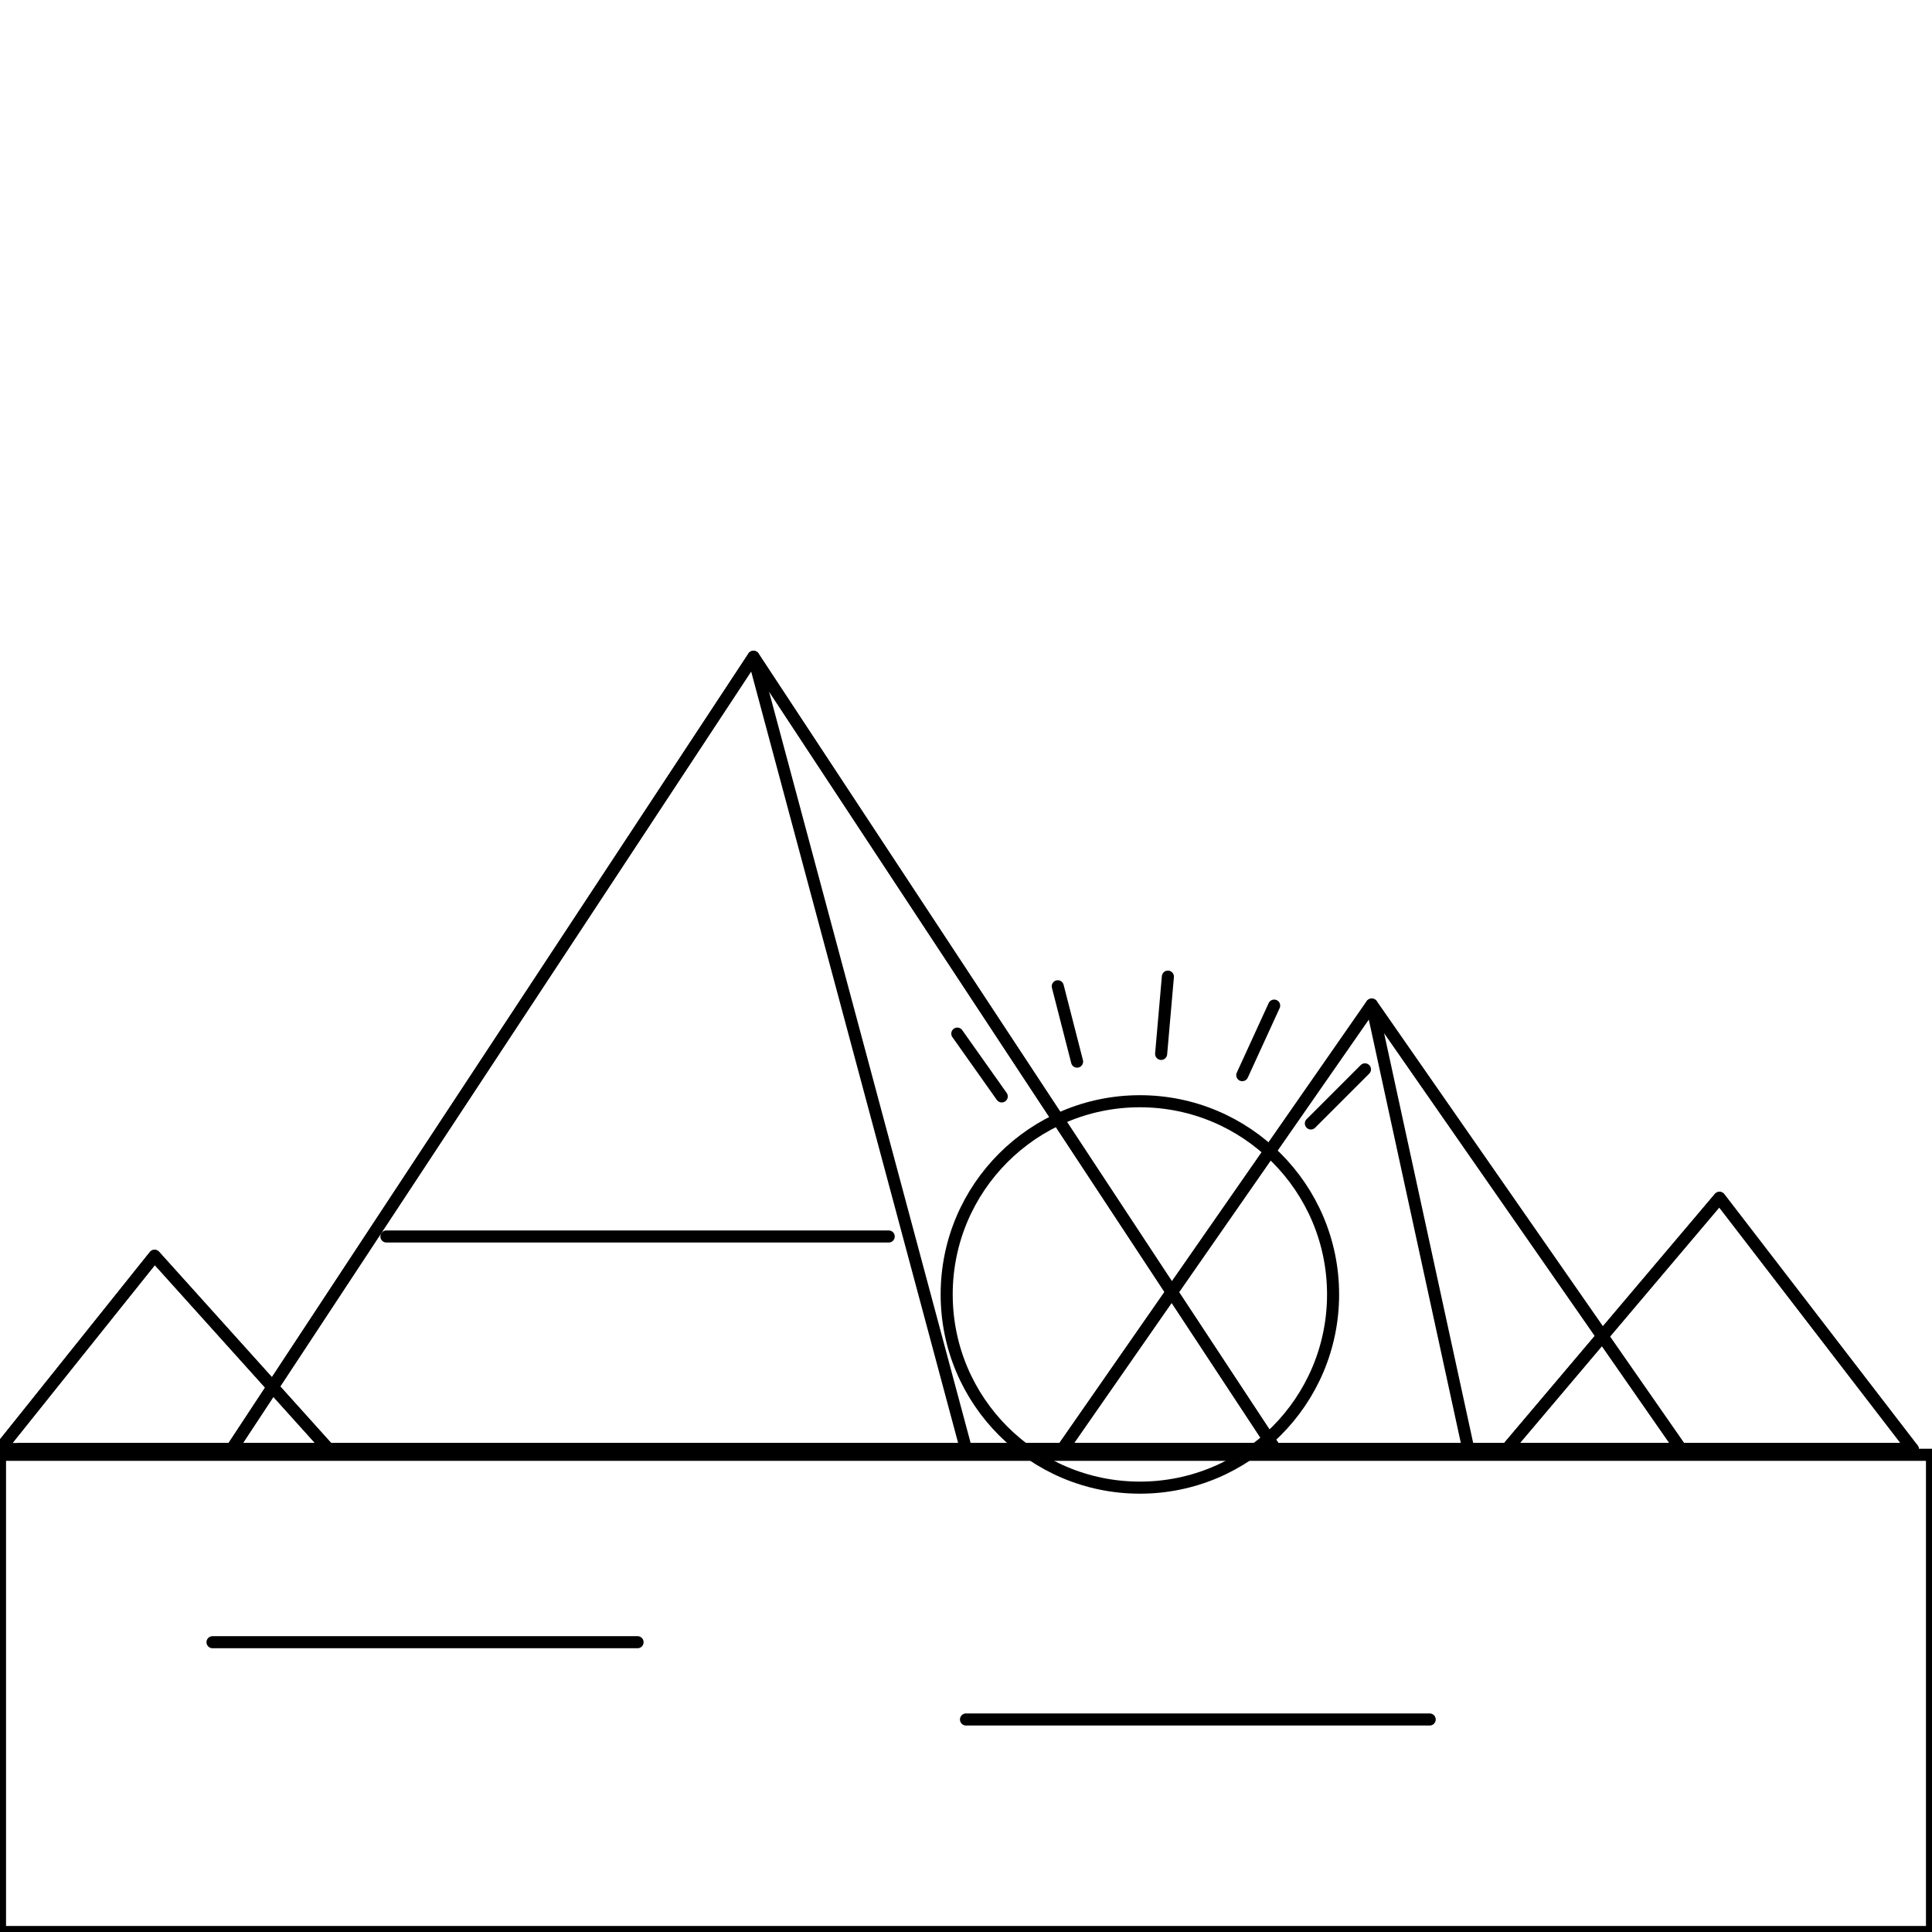
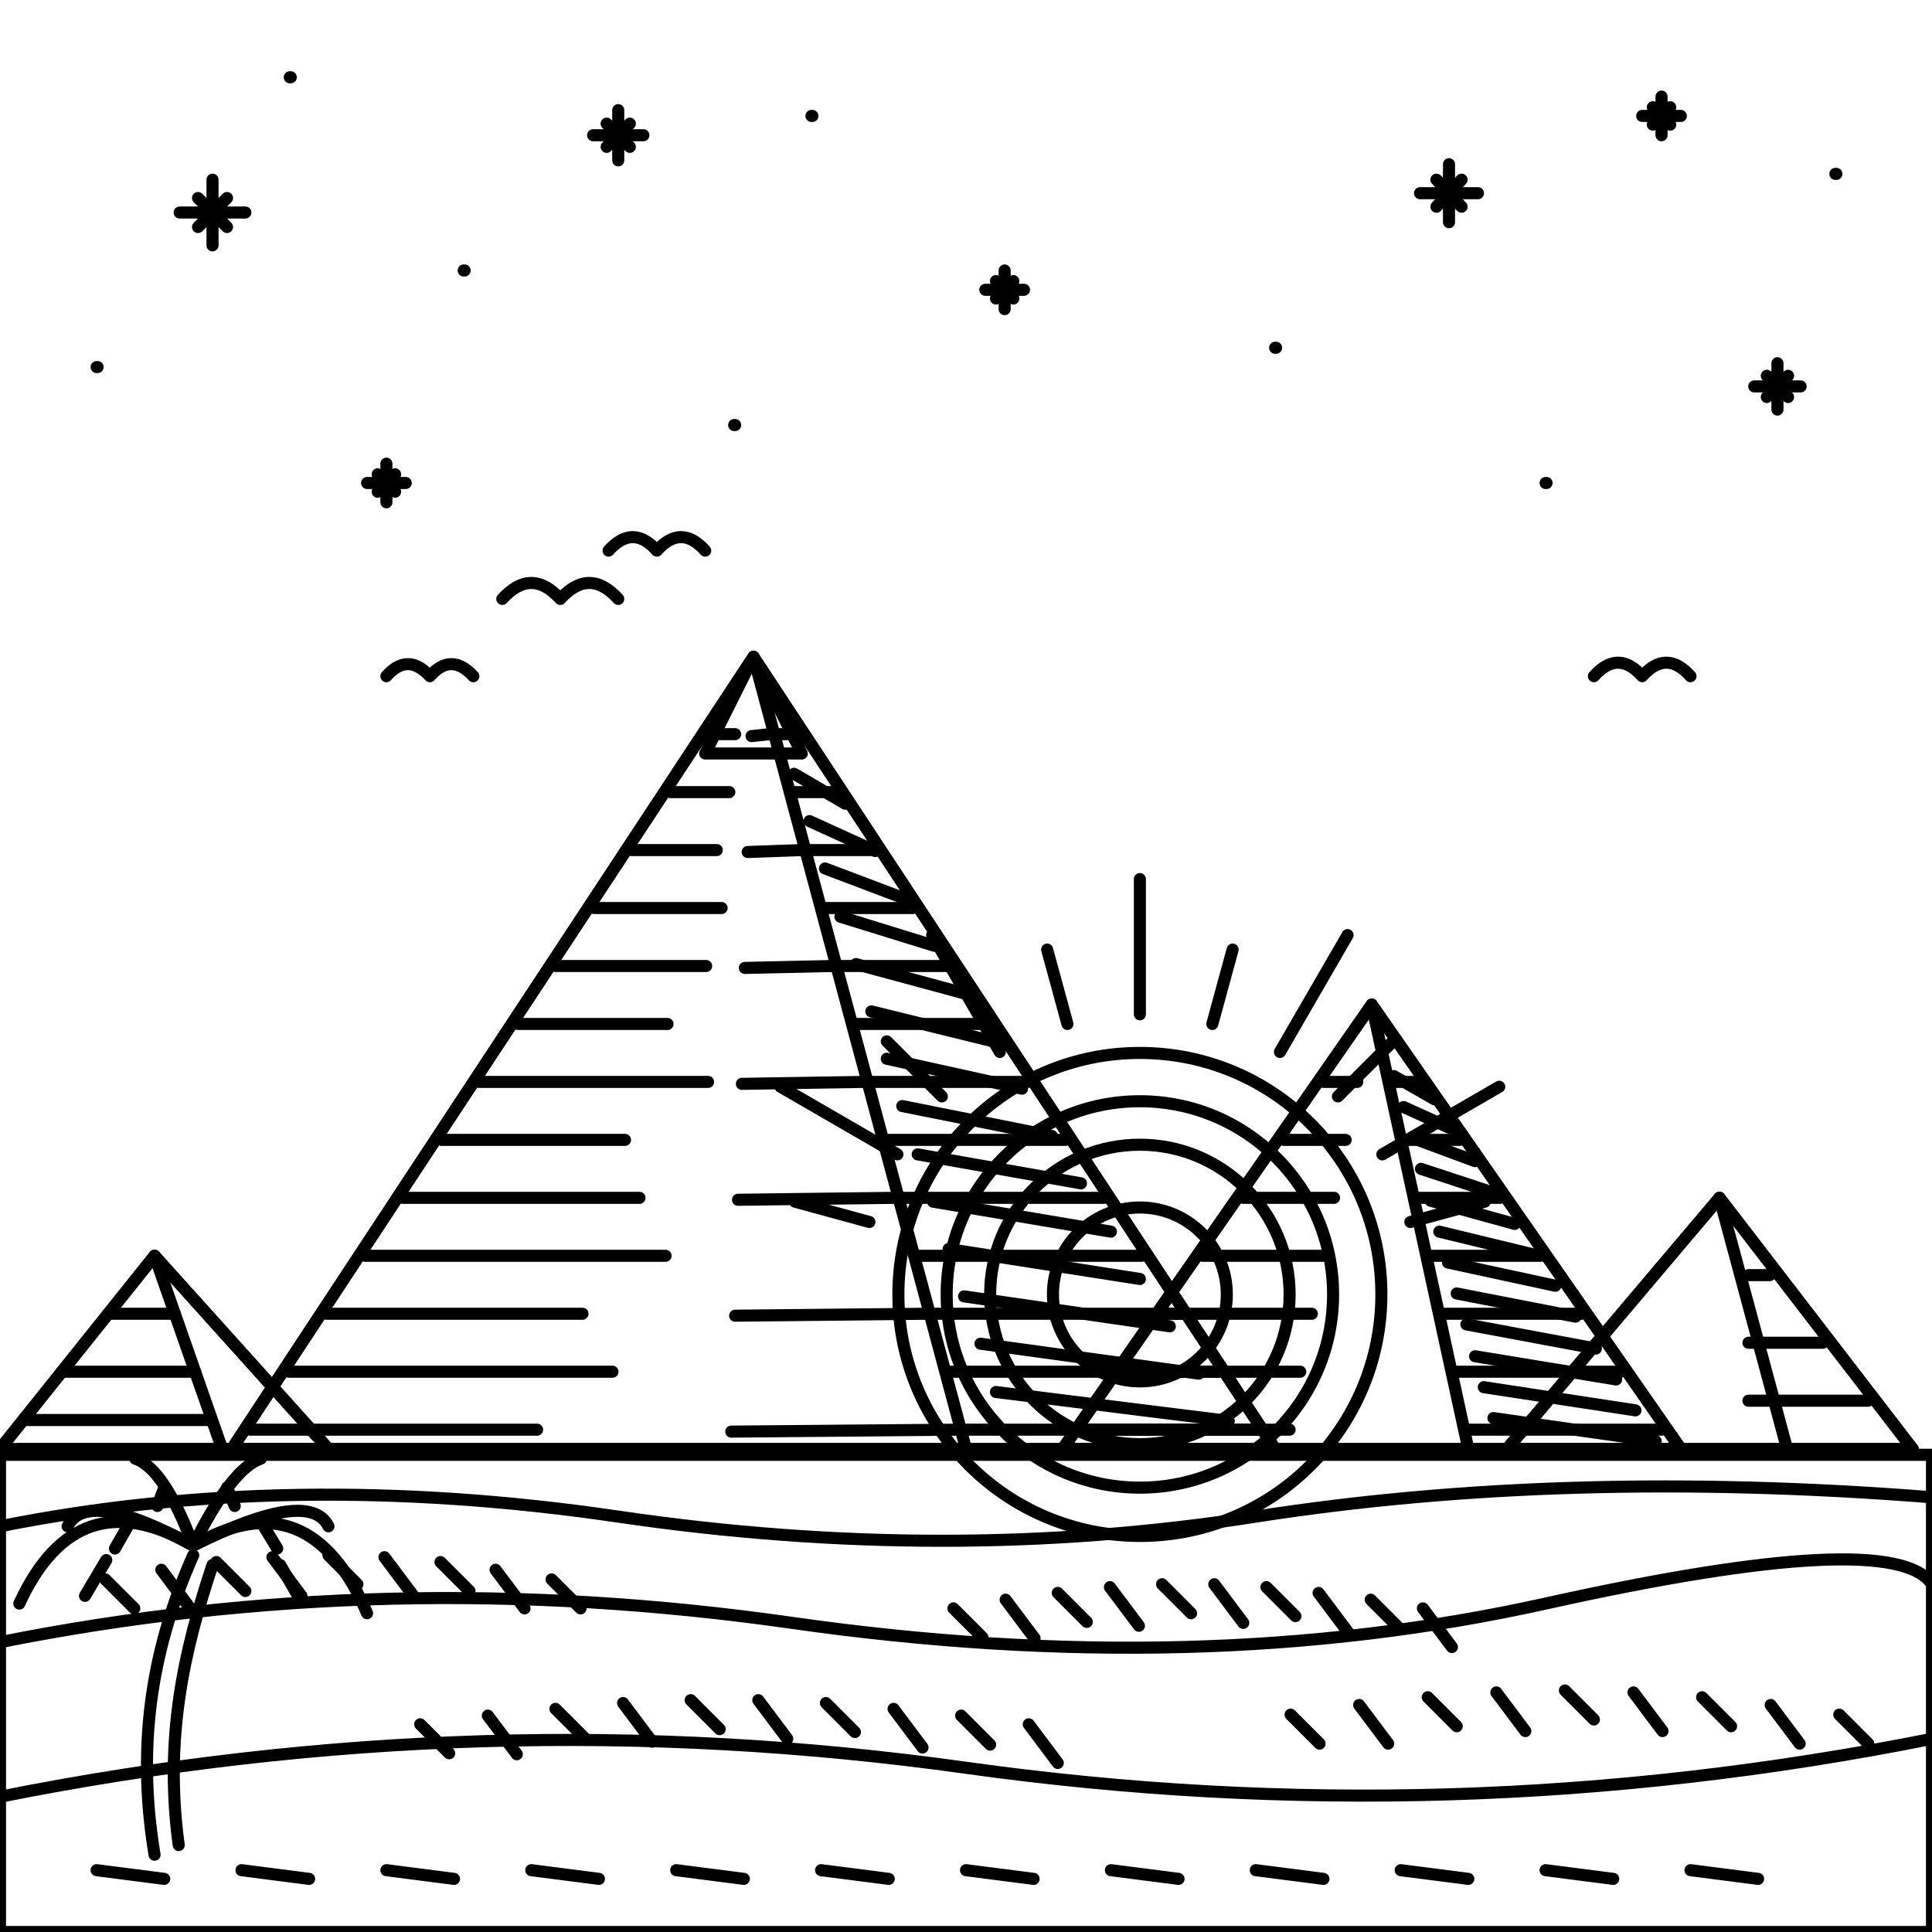
<svg xmlns="http://www.w3.org/2000/svg" viewBox="0 0 200 200" fill="none" stroke="currentColor" stroke-width="1.25" stroke-linecap="round" stroke-linejoin="round">
  <g class="sun">
    <circle pathLength="1" class="accent" cx="118" cy="134" r="20" />
-     <path pathLength="1" class="accent" d="M103.7 113.5L99.1 107.0" />
-     <path pathLength="1" class="accent" d="M111.5 109.9L109.5 102.1" />
-     <path pathLength="1" class="accent" d="M120.2 109.1L120.9 101.1" />
-     <path pathLength="1" class="accent" d="M128.6 111.3L131.9 104.1" />
-     <path pathLength="1" class="accent" d="M135.7 116.3L141.3 110.7" />
+     <circle pathLength="1" class="accent fine" cx="118" cy="134" r="15.5" />
+     <circle pathLength="1" class="fine soft" cx="118" cy="134" r="9" />
+     <circle pathLength="1" class="fine soft" cx="118" cy="134" r="25" />
+     <path pathLength="1" class="accent fine" d="M90 126.5L82.3 124.4" />
+     <path pathLength="1" class="accent" d="M92.9 119.5L80.8 112.5" />
+     <path pathLength="1" class="accent fine" d="M97.5 113.5L91.8 107.8" />
+     <path pathLength="1" class="accent" d="M103.5 108.9L96.5 96.8" />
+     <path pathLength="1" class="accent fine" d="M110.5 106L108.4 98.3" />
+     <path pathLength="1" class="accent" d="M118 105L118 91" />
+     <path pathLength="1" class="accent fine" d="M125.5 106L127.6 98.3" />
+     <path pathLength="1" class="accent" d="M132.5 108.9L139.5 96.8" />
+     <path pathLength="1" class="accent fine" d="M138.5 113.5L144.2 107.8" />
+     <path pathLength="1" class="accent" d="M143.1 119.5L155.2 112.5" />
+     <path pathLength="1" class="accent fine" d="M146 126.5L153.7 124.4" />
  </g>
+   <path pathLength="1" class="soft" d="M22 18.6V25.4M18.6 22H25.4" />
+   <path pathLength="1" class="soft fine" d="M20.5 20.5L23.5 23.5M20.5 23.5L23.5 20.5" />
+   <path pathLength="1" class="soft" d="M64 11.4V16.6M61.4 14H66.6" />
+   <path pathLength="1" class="soft fine" d="M62.8 12.8L65.2 15.2M62.8 15.2L65.2 12.8" />
+   <path pathLength="1" class="soft" d="M150 17V23M147 20H153" />
+   <path pathLength="1" class="soft fine" d="M148.7 18.6L151.3 21.4M148.7 21.4L151.3 18.6" />
+   <path pathLength="1" class="soft" d="M184 37.6V42.4M181.6 40H186.4" />
+   <path pathLength="1" class="soft fine" d="M182.9 38.9L185.1 41.1M182.9 41.1L185.1 38.9" />
+   <path pathLength="1" class="soft" d="M104 28V32M102 30H106" />
+   <path pathLength="1" class="soft fine" d="M103.1 29.1L104.9 30.9M103.1 30.9L104.9 29.1" />
+   <path pathLength="1" class="soft" d="M40 48V52M38 50H42" />
+   <path pathLength="1" class="soft fine" d="M39.1 49.1L40.9 50.9M39.1 50.9L40.9 49.1" />
+   <path pathLength="1" class="soft" d="M172 10V14M170 12H174" />
+   <path pathLength="1" class="soft fine" d="M171.1 11.1L172.9 12.9M171.1 12.9L172.9 11.1" />
+   <path pathLength="1" class="fine soft" d="M10 38h.1" />
+   <path pathLength="1" class="fine soft" d="M48 28h.1" />
+   <path pathLength="1" class="fine soft" d="M84 12h.1" />
+   <path pathLength="1" class="fine soft" d="M132 36h.1" />
+   <path pathLength="1" class="fine soft" d="M190 18h.1" />
+   <path pathLength="1" class="fine soft" d="M76 44h.1" />
+   <path pathLength="1" class="fine soft" d="M160 50h.1" />
+   <path pathLength="1" class="fine soft" d="M30 8h.1" />
+   <path pathLength="1" class="soft" d="M52 62q3 -3.3 6 0q3 -3.3 6 0" />
+   <path pathLength="1" class="soft" d="M63 57q2.5 -2.8 5 0q2.5 -2.8 5 0" />
+   <path pathLength="1" class="soft" d="M40 70q2.2 -2.5 4.5 0q2.2 -2.5 4.5 0" />
+   <path pathLength="1" class="soft" d="M165 70q2.5 -2.8 5 0q2.5 -2.8 5 0" />
  <path class="occlude" d="M0 150.6H200V200H0Z" />
  <path class="occlude" d="M0 150L16 130L34 150Z" />
  <path pathLength="1" d="M0 150L16 130L34 150" />
+   <path pathLength="1" class="fine" d="M16 130L23 150" />
+   <path pathLength="1" class="fine soft" d="M11.2 136L18.1 136" />
+   <path pathLength="1" class="fine soft" d="M6.4 142L20.2 142" />
+   <path pathLength="1" class="fine soft" d="M2.4 147L21.9 147" />
  <path class="occlude" d="M24 150L78 68L132 150Z" />
  <path pathLength="1" d="M24 150L78 68L132 150" />
  <path pathLength="1" d="M78 68L100 150" />
-   <path pathLength="1" d="M40 128H92" />
+   <path pathLength="1" class="fine soft" d="M73.3 76L76.1 76" />
+   <path pathLength="1" class="fine soft" d="M77.8 76.2L79.7 76" />
+   <path pathLength="1" class="fine" d="M80.6 76L82.7 76" />
+   <path pathLength="1" class="fine soft" d="M69.4 82L75.5 82" />
+   <path pathLength="1" class="fine" d="M82.3 82L86.6 82" />
+   <path pathLength="1" class="fine soft" d="M65.4 88L74.2 88" />
+   <path pathLength="1" class="fine soft" d="M77.4 88.2L83 88" />
+   <path pathLength="1" class="fine" d="M83.9 88L90.6 88" />
+   <path pathLength="1" class="fine soft" d="M61.5 94L74.7 94" />
+   <path pathLength="1" class="fine" d="M85.5 94L94.5 94" />
+   <path pathLength="1" class="fine soft" d="M57.5 100L73.1 100" />
+   <path pathLength="1" class="fine soft" d="M77.1 100.2L86.2 100" />
+   <path pathLength="1" class="fine" d="M87.1 100L98.5 100" />
+   <path pathLength="1" class="fine soft" d="M53.6 106L69.1 106" />
+   <path pathLength="1" class="fine" d="M88.7 106L102.4 106" />
+   <path pathLength="1" class="fine soft" d="M49.6 112L73.3 112" />
+   <path pathLength="1" class="fine soft" d="M76.8 112.2L89.4 112" />
+   <path pathLength="1" class="fine" d="M90.3 112L106.4 112" />
+   <path pathLength="1" class="fine soft" d="M45.7 118L64.7 118" />
+   <path pathLength="1" class="fine" d="M91.9 118L110.3 118" />
+   <path pathLength="1" class="fine soft" d="M41.7 124L66.2 124" />
+   <path pathLength="1" class="fine soft" d="M76.4 124.2L92.6 124" />
+   <path pathLength="1" class="fine" d="M93.5 124L114.3 124" />
+   <path pathLength="1" class="fine soft" d="M37.8 130L68.9 130" />
+   <path pathLength="1" class="fine" d="M95.1 130L118.2 130" />
+   <path pathLength="1" class="fine soft" d="M33.8 136L60.3 136" />
+   <path pathLength="1" class="fine soft" d="M76.1 136.2L95.8 136" />
+   <path pathLength="1" class="fine" d="M96.7 136L122.2 136" />
+   <path pathLength="1" class="fine soft" d="M29.9 142L63.4 142" />
+   <path pathLength="1" class="fine" d="M98.4 142L126.1 142" />
+   <path pathLength="1" class="fine soft" d="M25.9 148L55.6 148" />
+   <path pathLength="1" class="fine soft" d="M75.7 148.2L99.1 148" />
+   <path pathLength="1" class="fine" d="M100 148L130.1 148" />
+   <path pathLength="1" class="fine" d="M82.2 80.1L87.5 83.2" />
+   <path pathLength="1" class="fine" d="M83.8 85L90.6 88.1" />
+   <path pathLength="1" class="fine" d="M85.4 89.9L93.6 93" />
+   <path pathLength="1" class="fine" d="M87 94.9L96.7 97.9" />
+   <path pathLength="1" class="fine" d="M88.6 99.8L99.7 102.8" />
+   <path pathLength="1" class="fine" d="M90.2 104.7L102.8 107.8" />
+   <path pathLength="1" class="fine" d="M91.8 109.6L105.8 112.7" />
+   <path pathLength="1" class="fine" d="M93.4 114.5L108.9 117.6" />
+   <path pathLength="1" class="fine" d="M95 119.5L111.9 122.5" />
+   <path pathLength="1" class="fine" d="M96.6 124.4L115 127.5" />
+   <path pathLength="1" class="fine" d="M98.2 129.3L118 132.4" />
+   <path pathLength="1" class="fine" d="M99.8 134.2L121.1 137.3" />
+   <path pathLength="1" class="fine" d="M101.5 139.1L124.1 142.2" />
+   <path pathLength="1" class="fine" d="M103.1 144.1L127.2 147.1" />
+   <path pathLength="1" class="accent" d="M73 78L78 68L83 78Z" />
  <path class="occlude" d="M110 150L142 104L174 150Z" />
  <path pathLength="1" d="M110 150L142 104L174 150" />
  <path pathLength="1" d="M142 104L152 150" />
+   <path pathLength="1" class="fine soft" d="M137 112L140.5 112" />
+   <path pathLength="1" class="fine" d="M144.2 112L147 112" />
+   <path pathLength="1" class="fine soft" d="M132.9 118L139.3 118" />
+   <path pathLength="1" class="fine" d="M145.5 118L151.1 118" />
+   <path pathLength="1" class="fine soft" d="M128.7 124L138.1 124" />
+   <path pathLength="1" class="fine" d="M146.8 124L155.3 124" />
+   <path pathLength="1" class="fine soft" d="M124.5 130L137 130" />
+   <path pathLength="1" class="fine" d="M148.2 130L159.5 130" />
+   <path pathLength="1" class="fine soft" d="M120.3 136L135.8 136" />
+   <path pathLength="1" class="fine" d="M149.5 136L163.7 136" />
+   <path pathLength="1" class="fine soft" d="M116.2 142L134.6 142" />
+   <path pathLength="1" class="fine" d="M150.8 142L167.8 142" />
+   <path pathLength="1" class="fine soft" d="M112 148L133.5 148" />
+   <path pathLength="1" class="fine" d="M152.1 148L172 148" />
+   <path pathLength="1" class="fine" d="M144.3 111.4L148.5 113.8" />
+   <path pathLength="1" class="fine" d="M145.3 114.6L150.6 117" />
+   <path pathLength="1" class="fine" d="M146.2 117.8L152.7 120.2" />
+   <path pathLength="1" class="fine" d="M147.1 121L154.7 123.5" />
+   <path pathLength="1" class="fine" d="M148.1 124.3L156.8 126.7" />
+   <path pathLength="1" class="fine" d="M149 127.5L158.9 129.9" />
+   <path pathLength="1" class="fine" d="M149.9 130.7L161 133.1" />
+   <path pathLength="1" class="fine" d="M150.8 133.9L163.1 136.3" />
+   <path pathLength="1" class="fine" d="M151.8 137.1L165.2 139.6" />
+   <path pathLength="1" class="fine" d="M152.7 140.4L167.3 142.8" />
+   <path pathLength="1" class="fine" d="M153.6 143.6L169.3 146" />
+   <path pathLength="1" class="fine" d="M154.6 146.8L171.4 149.2" />
  <path class="occlude" d="M156 150L178 124L198 150Z" />
  <path pathLength="1" d="M156 150L178 124L198 150" />
+   <path pathLength="1" class="fine" d="M178 124L185 150" />
+   <path pathLength="1" class="fine" d="M181 132L183.2 132" />
+   <path pathLength="1" class="fine" d="M181 139L188.7 139" />
+   <path pathLength="1" class="fine" d="M181 145L193.4 145" />
  <path pathLength="1" d="M2 150H198" />
-   <path pathLength="1" d="M22 170H66M100 178H148" />
+   <path pathLength="1" class="soft" d="M0 158Q30 152 64 157T130 157T200 155" />
+   <path pathLength="1" d="M0 170Q40 162 82 168T160 166T200 164" />
+   <path pathLength="1" class="soft" d="M0 186Q50 176 100 183T200 180" />
+   <path pathLength="1" class="fine" d="M10.9 163.5L13.9 166.5" />
+   <path pathLength="1" class="fine" d="M16.7 162.5L19.7 166.5" />
+   <path pathLength="1" class="fine" d="M22.4 161.7L25.4 164.7" />
+   <path pathLength="1" class="fine" d="M28.2 161.2L31.2 165.2" />
+   <path pathLength="1" class="fine" d="M34 161L37 164" />
+   <path pathLength="1" class="fine" d="M39.8 161.2L42.8 165.2" />
+   <path pathLength="1" class="fine" d="M45.6 161.7L48.6 164.7" />
+   <path pathLength="1" class="fine" d="M51.3 162.5L54.3 166.5" />
+   <path pathLength="1" class="fine" d="M57.1 163.5L60.1 166.5" />
+   <path pathLength="1" class="fine" d="M98.7 166.5L101.7 169.5" />
+   <path pathLength="1" class="fine" d="M104.1 165.6L107.1 169.6" />
+   <path pathLength="1" class="fine" d="M109.5 164.9L112.5 167.9" />
+   <path pathLength="1" class="fine" d="M114.9 164.3L117.9 168.3" />
+   <path pathLength="1" class="fine" d="M120.3 164L123.3 167" />
+   <path pathLength="1" class="fine" d="M125.7 164L128.7 168" />
+   <path pathLength="1" class="fine" d="M131.1 164.3L134.1 167.3" />
+   <path pathLength="1" class="fine" d="M136.5 164.9L139.5 168.9" />
+   <path pathLength="1" class="fine" d="M141.9 165.6L144.9 168.6" />
+   <path pathLength="1" class="fine" d="M147.3 166.5L150.3 170.5" />
+   <path pathLength="1" class="fine soft" d="M43.5 178.5L46.5 181.5" />
+   <path pathLength="1" class="fine soft" d="M50.5 177.6L53.5 181.6" />
+   <path pathLength="1" class="fine soft" d="M57.5 176.9L60.5 179.9" />
+   <path pathLength="1" class="fine soft" d="M64.5 176.3L67.5 180.3" />
+   <path pathLength="1" class="fine soft" d="M71.5 176L74.5 179" />
+   <path pathLength="1" class="fine soft" d="M78.5 176L81.5 180" />
+   <path pathLength="1" class="fine soft" d="M85.5 176.3L88.5 179.3" />
+   <path pathLength="1" class="fine soft" d="M92.5 176.9L95.5 180.9" />
+   <path pathLength="1" class="fine soft" d="M99.5 177.6L102.5 180.6" />
+   <path pathLength="1" class="fine soft" d="M106.5 178.5L109.5 182.5" />
+   <path pathLength="1" class="fine soft" d="M133.6 177.5L136.6 180.5" />
+   <path pathLength="1" class="fine soft" d="M140.7 176.5L143.7 180.5" />
+   <path pathLength="1" class="fine soft" d="M147.8 175.7L150.8 178.7" />
+   <path pathLength="1" class="fine soft" d="M154.9 175.2L157.9 179.2" />
+   <path pathLength="1" class="fine soft" d="M162 175L165 178" />
+   <path pathLength="1" class="fine soft" d="M169.1 175.2L172.1 179.2" />
+   <path pathLength="1" class="fine soft" d="M176.2 175.7L179.2 178.7" />
+   <path pathLength="1" class="fine soft" d="M183.3 176.5L186.3 180.5" />
+   <path pathLength="1" class="fine soft" d="M190.4 177.5L193.4 180.5" />
+   <path pathLength="1" class="fine soft" d="M10 193.6L17 194.5" />
+   <path pathLength="1" class="fine soft" d="M25 193.6L32 194.5" />
+   <path pathLength="1" class="fine soft" d="M40 193.6L47 194.5" />
+   <path pathLength="1" class="fine soft" d="M55 193.6L62 194.5" />
+   <path pathLength="1" class="fine soft" d="M70 193.6L77 194.5" />
+   <path pathLength="1" class="fine soft" d="M85 193.6L92 194.5" />
+   <path pathLength="1" class="fine soft" d="M100 193.6L107 194.5" />
+   <path pathLength="1" class="fine soft" d="M115 193.6L122 194.5" />
+   <path pathLength="1" class="fine soft" d="M130 193.6L137 194.5" />
+   <path pathLength="1" class="fine soft" d="M145 193.6L152 194.5" />
+   <path pathLength="1" class="fine soft" d="M160 193.6L167 194.5" />
+   <path pathLength="1" class="fine soft" d="M175 193.6L182 194.5" />
+   <path pathLength="1" d="M16 192C14 180 16 170 20 161" />
+   <path pathLength="1" class="fine" d="M18.5 191C17 180 19 171 22 162" />
+   <path pathLength="1" d="M20 160Q8 153 2 166" />
+   <path pathLength="1" class="fine" d="M11 161.5L8.8 165.2" />
+   <path pathLength="1" d="M20 160Q9 154 7 158" />
+   <path pathLength="1" class="fine" d="M13.5 157.5L11.9 160.3" />
+   <path pathLength="1" d="M20 160Q17 152 14 151" />
+   <path pathLength="1" class="fine" d="M17 154L16.3 155.9" />
+   <path pathLength="1" d="M20 160Q24 152 27 151" />
+   <path pathLength="1" class="fine" d="M23.5 154L24.3 155.9" />
+   <path pathLength="1" d="M20 160Q32 154 34 158" />
+   <path pathLength="1" class="fine" d="M27 157.5L28.7 160.3" />
+   <path pathLength="1" d="M20 160Q32 153 38 167" />
+   <path pathLength="1" class="fine" d="M29 162L31.2 165.8" />
</svg>
